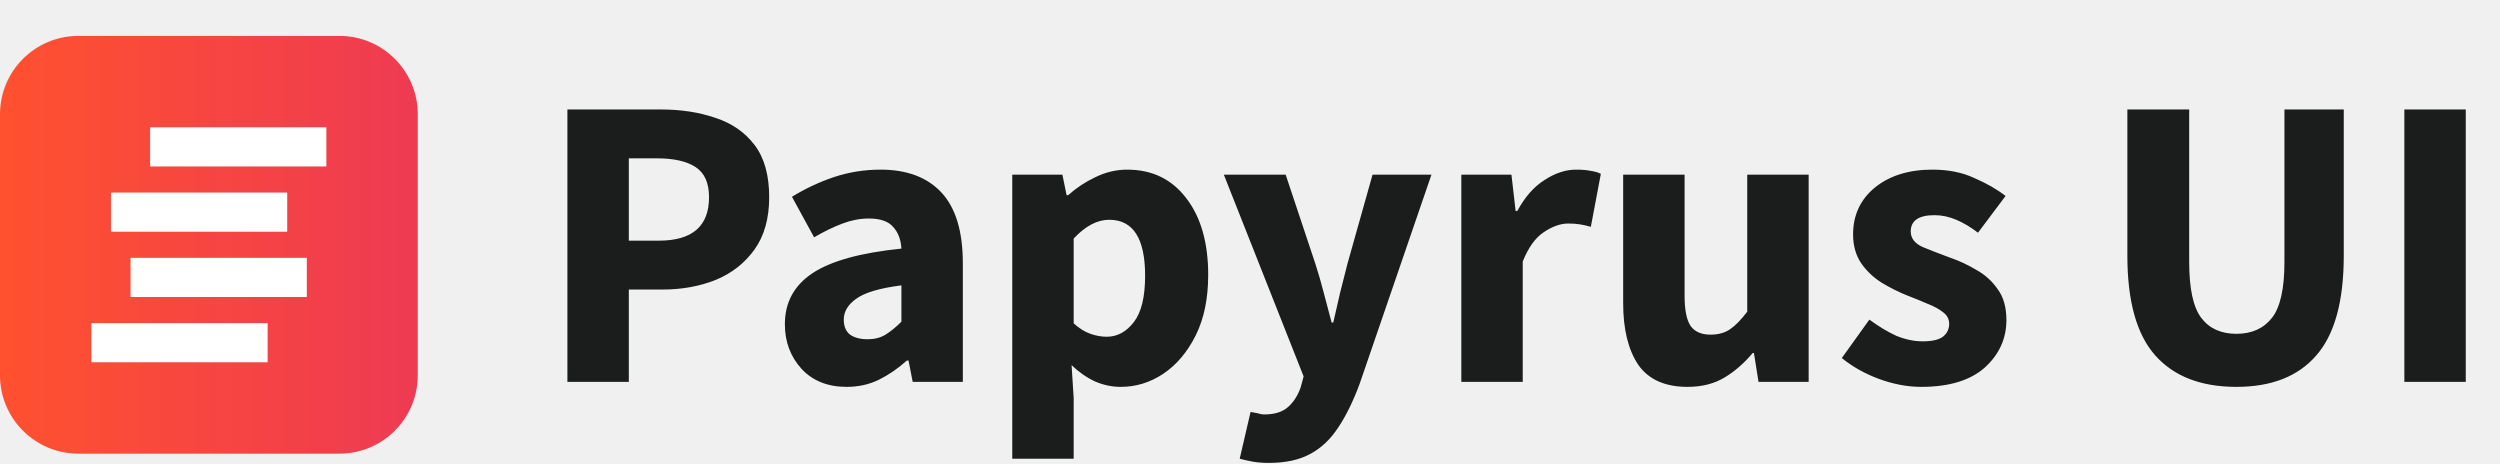
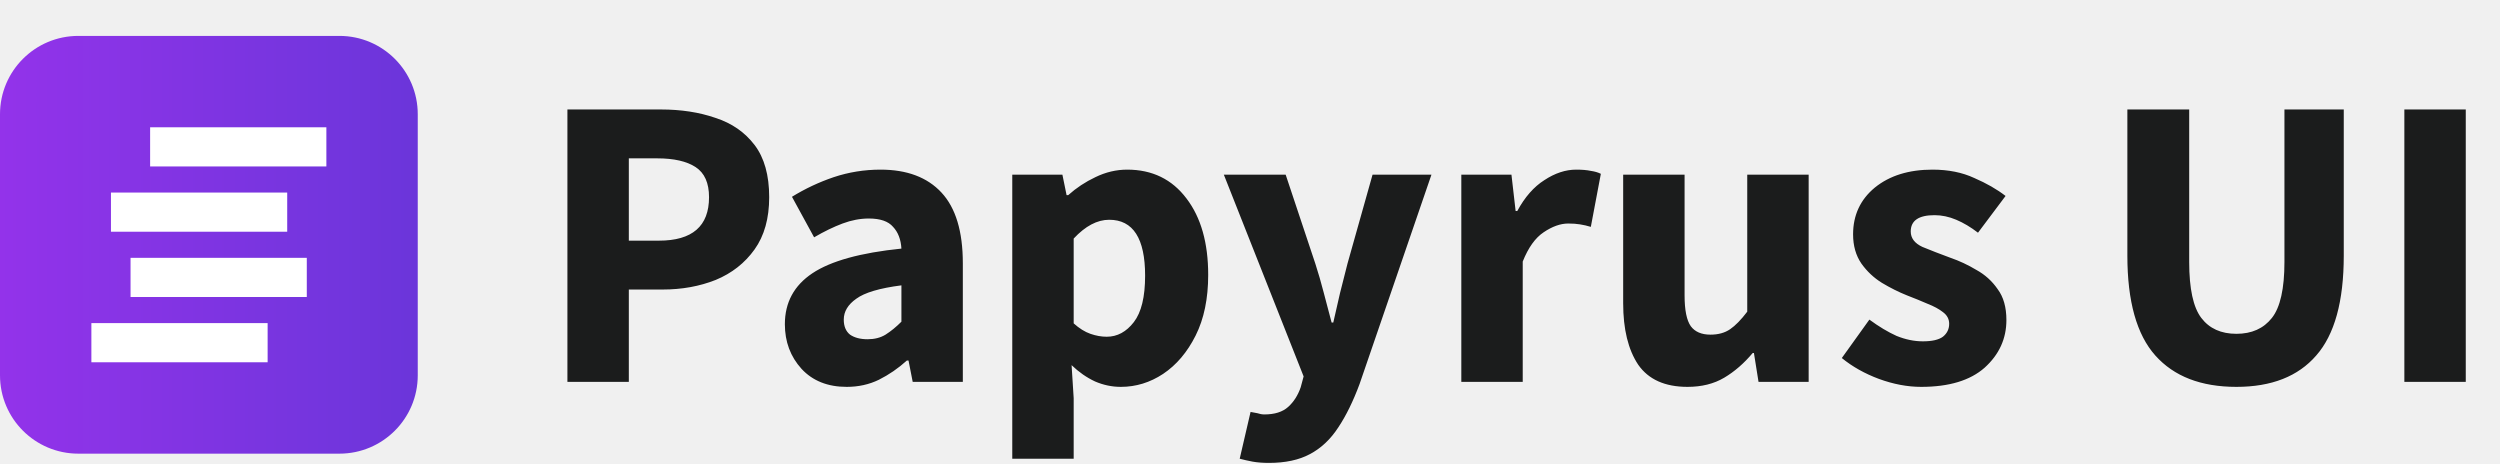
<svg xmlns="http://www.w3.org/2000/svg" width="766" height="142" viewBox="0 0 766 142" fill="none">
  <path d="M0 35C0 21.745 10.745 11 24 11H104C117.255 11 128 21.745 128 35V115C128 128.255 117.255 139 104 139H24C10.745 139 0 128.255 0 115V35Z" fill="url(#paint0_linear_383_8)" />
  <rect x="46" y="39" width="54" height="12" fill="white" />
  <rect x="34" y="59" width="54" height="12" fill="white" />
  <rect x="40" y="79" width="54" height="12" fill="white" />
  <rect x="28" y="99" width="54" height="12" fill="white" />
  <path d="M173.856 117V33.544H202.528C208.672 33.544 214.219 34.397 219.168 36.104C224.203 37.725 228.213 40.499 231.2 44.424C234.187 48.349 235.68 53.683 235.68 60.424C235.68 66.909 234.187 72.243 231.2 76.424C228.213 80.605 224.245 83.72 219.296 85.768C214.347 87.731 208.928 88.712 203.04 88.712H192.672V117H173.856ZM192.672 73.736H201.888C212.128 73.736 217.248 69.299 217.248 60.424C217.248 56.072 215.883 53 213.152 51.208C210.421 49.416 206.496 48.52 201.376 48.52H192.672V73.736ZM259.427 118.536C253.624 118.536 249.016 116.701 245.603 113.032C242.19 109.277 240.483 104.712 240.483 99.336C240.483 92.68 243.299 87.475 248.931 83.72C254.563 79.965 263.651 77.448 276.195 76.168C276.024 73.352 275.171 71.133 273.635 69.512C272.184 67.805 269.71 66.952 266.211 66.952C263.566 66.952 260.878 67.464 258.147 68.488C255.416 69.512 252.515 70.92 249.443 72.712L242.659 60.296C246.67 57.821 250.936 55.816 255.459 54.28C260.067 52.744 264.846 51.976 269.795 51.976C277.902 51.976 284.131 54.323 288.483 59.016C292.835 63.709 295.011 70.92 295.011 80.648V117H279.651L278.371 110.472H277.859C275.214 112.861 272.355 114.824 269.283 116.36C266.296 117.811 263.011 118.536 259.427 118.536ZM265.827 103.944C267.96 103.944 269.795 103.475 271.331 102.536C272.952 101.512 274.574 100.189 276.195 98.568V87.432C269.539 88.285 264.931 89.651 262.371 91.528C259.811 93.32 258.531 95.453 258.531 97.928C258.531 99.976 259.171 101.512 260.451 102.536C261.816 103.475 263.608 103.944 265.827 103.944ZM310.159 140.552V53.512H325.519L326.799 59.784H327.311C329.786 57.565 332.559 55.731 335.631 54.28C338.788 52.744 342.031 51.976 345.359 51.976C353.039 51.976 359.098 54.92 363.535 60.808C367.972 66.611 370.191 74.419 370.191 84.232C370.191 91.485 368.911 97.672 366.351 102.792C363.791 107.912 360.463 111.837 356.367 114.568C352.356 117.213 348.047 118.536 343.439 118.536C340.708 118.536 338.063 117.981 335.503 116.872C332.943 115.677 330.554 114.013 328.335 111.88L328.975 121.992V140.552H310.159ZM339.087 103.176C342.33 103.176 345.103 101.683 347.407 98.696C349.711 95.709 350.863 90.973 350.863 84.488C350.863 73.053 347.194 67.336 339.855 67.336C336.186 67.336 332.559 69.256 328.975 73.096V99.08C330.682 100.616 332.388 101.683 334.095 102.28C335.802 102.877 337.466 103.176 339.087 103.176ZM388.806 141.832C386.929 141.832 385.265 141.704 383.814 141.448C382.449 141.192 381.126 140.893 379.846 140.552L383.174 126.216C383.771 126.301 384.454 126.429 385.222 126.6C385.99 126.856 386.715 126.984 387.398 126.984C390.555 126.984 392.987 126.216 394.694 124.68C396.401 123.144 397.681 121.139 398.534 118.664L399.43 115.336L374.982 53.512H393.926L403.014 80.776C403.953 83.677 404.806 86.621 405.574 89.608C406.342 92.595 407.153 95.667 408.006 98.824H408.518C409.201 95.837 409.883 92.851 410.566 89.864C411.334 86.792 412.102 83.763 412.87 80.776L420.55 53.512H438.598L416.582 117.64C414.619 122.931 412.443 127.368 410.054 130.952C407.665 134.621 404.763 137.352 401.35 139.144C398.022 140.936 393.841 141.832 388.806 141.832ZM447.748 117V53.512H463.108L464.388 64.648H464.9C467.204 60.381 469.977 57.224 473.22 55.176C476.463 53.043 479.705 51.976 482.948 51.976C484.74 51.976 486.233 52.104 487.428 52.36C488.623 52.531 489.647 52.829 490.5 53.256L487.428 69.512C486.319 69.171 485.209 68.915 484.1 68.744C483.076 68.573 481.881 68.488 480.516 68.488C478.127 68.488 475.609 69.384 472.964 71.176C470.404 72.883 468.271 75.869 466.564 80.136V117H447.748ZM517.052 118.536C510.14 118.536 505.105 116.275 501.948 111.752C498.876 107.144 497.34 100.872 497.34 92.936V53.512H516.156V90.504C516.156 95.027 516.796 98.184 518.076 99.976C519.356 101.683 521.361 102.536 524.092 102.536C526.481 102.536 528.487 101.981 530.108 100.872C531.729 99.763 533.479 97.971 535.356 95.496V53.512H554.172V117H538.812L537.404 108.168H537.02C534.375 111.325 531.473 113.843 528.316 115.72C525.159 117.597 521.404 118.536 517.052 118.536ZM588.65 118.536C584.469 118.536 580.159 117.725 575.722 116.104C571.37 114.483 567.573 112.349 564.33 109.704L572.778 97.928C575.679 100.061 578.453 101.725 581.098 102.92C583.829 104.029 586.517 104.584 589.162 104.584C591.978 104.584 594.026 104.115 595.306 103.176C596.586 102.152 597.226 100.829 597.226 99.208C597.226 97.757 596.586 96.563 595.306 95.624C594.111 94.685 592.533 93.832 590.57 93.064C588.607 92.211 586.517 91.357 584.298 90.504C581.738 89.48 579.178 88.2 576.618 86.664C574.143 85.128 572.053 83.165 570.346 80.776C568.639 78.301 567.786 75.315 567.786 71.816C567.786 65.928 570.005 61.149 574.442 57.48C578.965 53.811 584.853 51.976 592.106 51.976C596.97 51.976 601.237 52.829 604.906 54.536C608.661 56.157 611.861 57.992 614.506 60.04L606.058 71.304C603.839 69.597 601.621 68.275 599.402 67.336C597.183 66.397 594.965 65.928 592.746 65.928C587.882 65.928 585.45 67.592 585.45 70.92C585.45 72.968 586.645 74.547 589.034 75.656C591.509 76.68 594.367 77.789 597.61 78.984C600.341 79.923 602.986 81.16 605.546 82.696C608.191 84.147 610.367 86.109 612.074 88.584C613.866 90.973 614.762 94.131 614.762 98.056C614.762 103.773 612.543 108.637 608.106 112.648C603.669 116.573 597.183 118.536 588.65 118.536ZM685.233 118.536C674.396 118.536 666.118 115.336 660.401 108.936C654.684 102.536 651.825 92.339 651.825 78.344V33.544H670.769V80.264C670.769 88.456 672.006 94.173 674.481 97.416C676.956 100.659 680.54 102.28 685.233 102.28C689.926 102.28 693.553 100.659 696.113 97.416C698.673 94.173 699.953 88.456 699.953 80.264V33.544H718.129V78.344C718.129 92.339 715.313 102.536 709.681 108.936C704.134 115.336 695.985 118.536 685.233 118.536ZM736.694 117V33.544H755.51V117H736.694Z" fill="#1B1C1C" />
  <defs>
    <linearGradient id="paint0_linear_383_8" x1="0" y1="75" x2="255.529" y2="75" gradientUnits="userSpaceOnUse">
-       <stop stop-color="#FF512F" />
-       <stop offset="1" stop-color="#DD2476" />
+       <stop stop-color="#9333ea" />
+       <stop offset="1" stop-color="#4338ca" />
    </linearGradient>
  </defs>
</svg>
